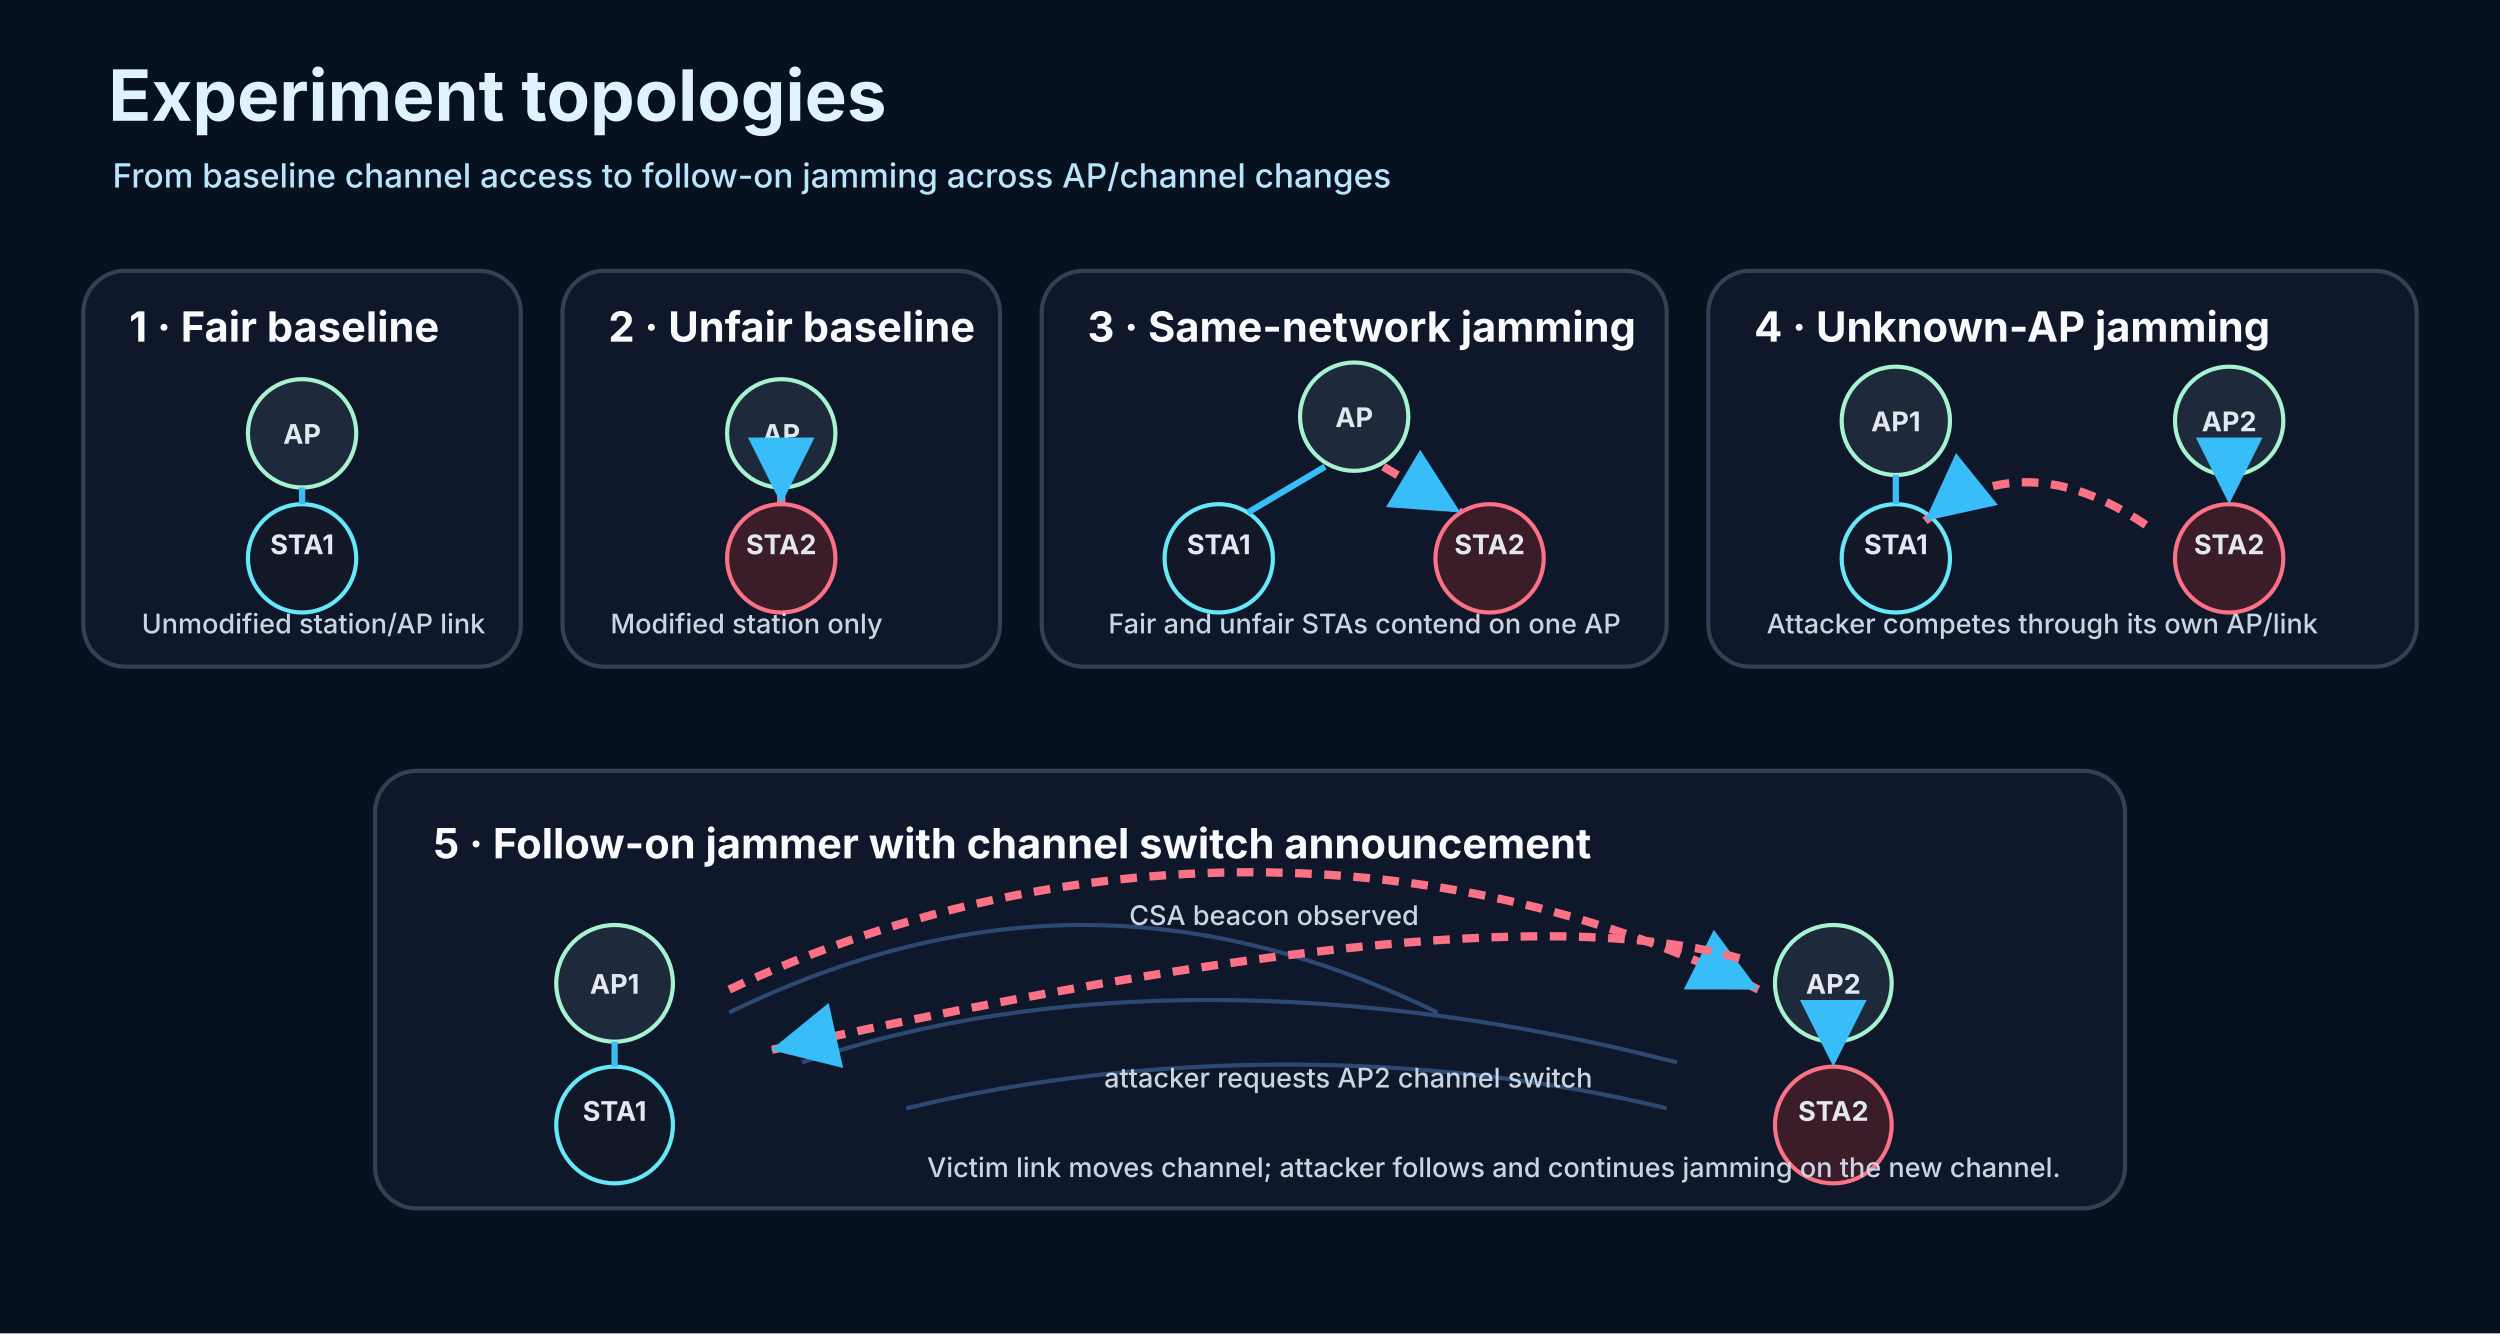
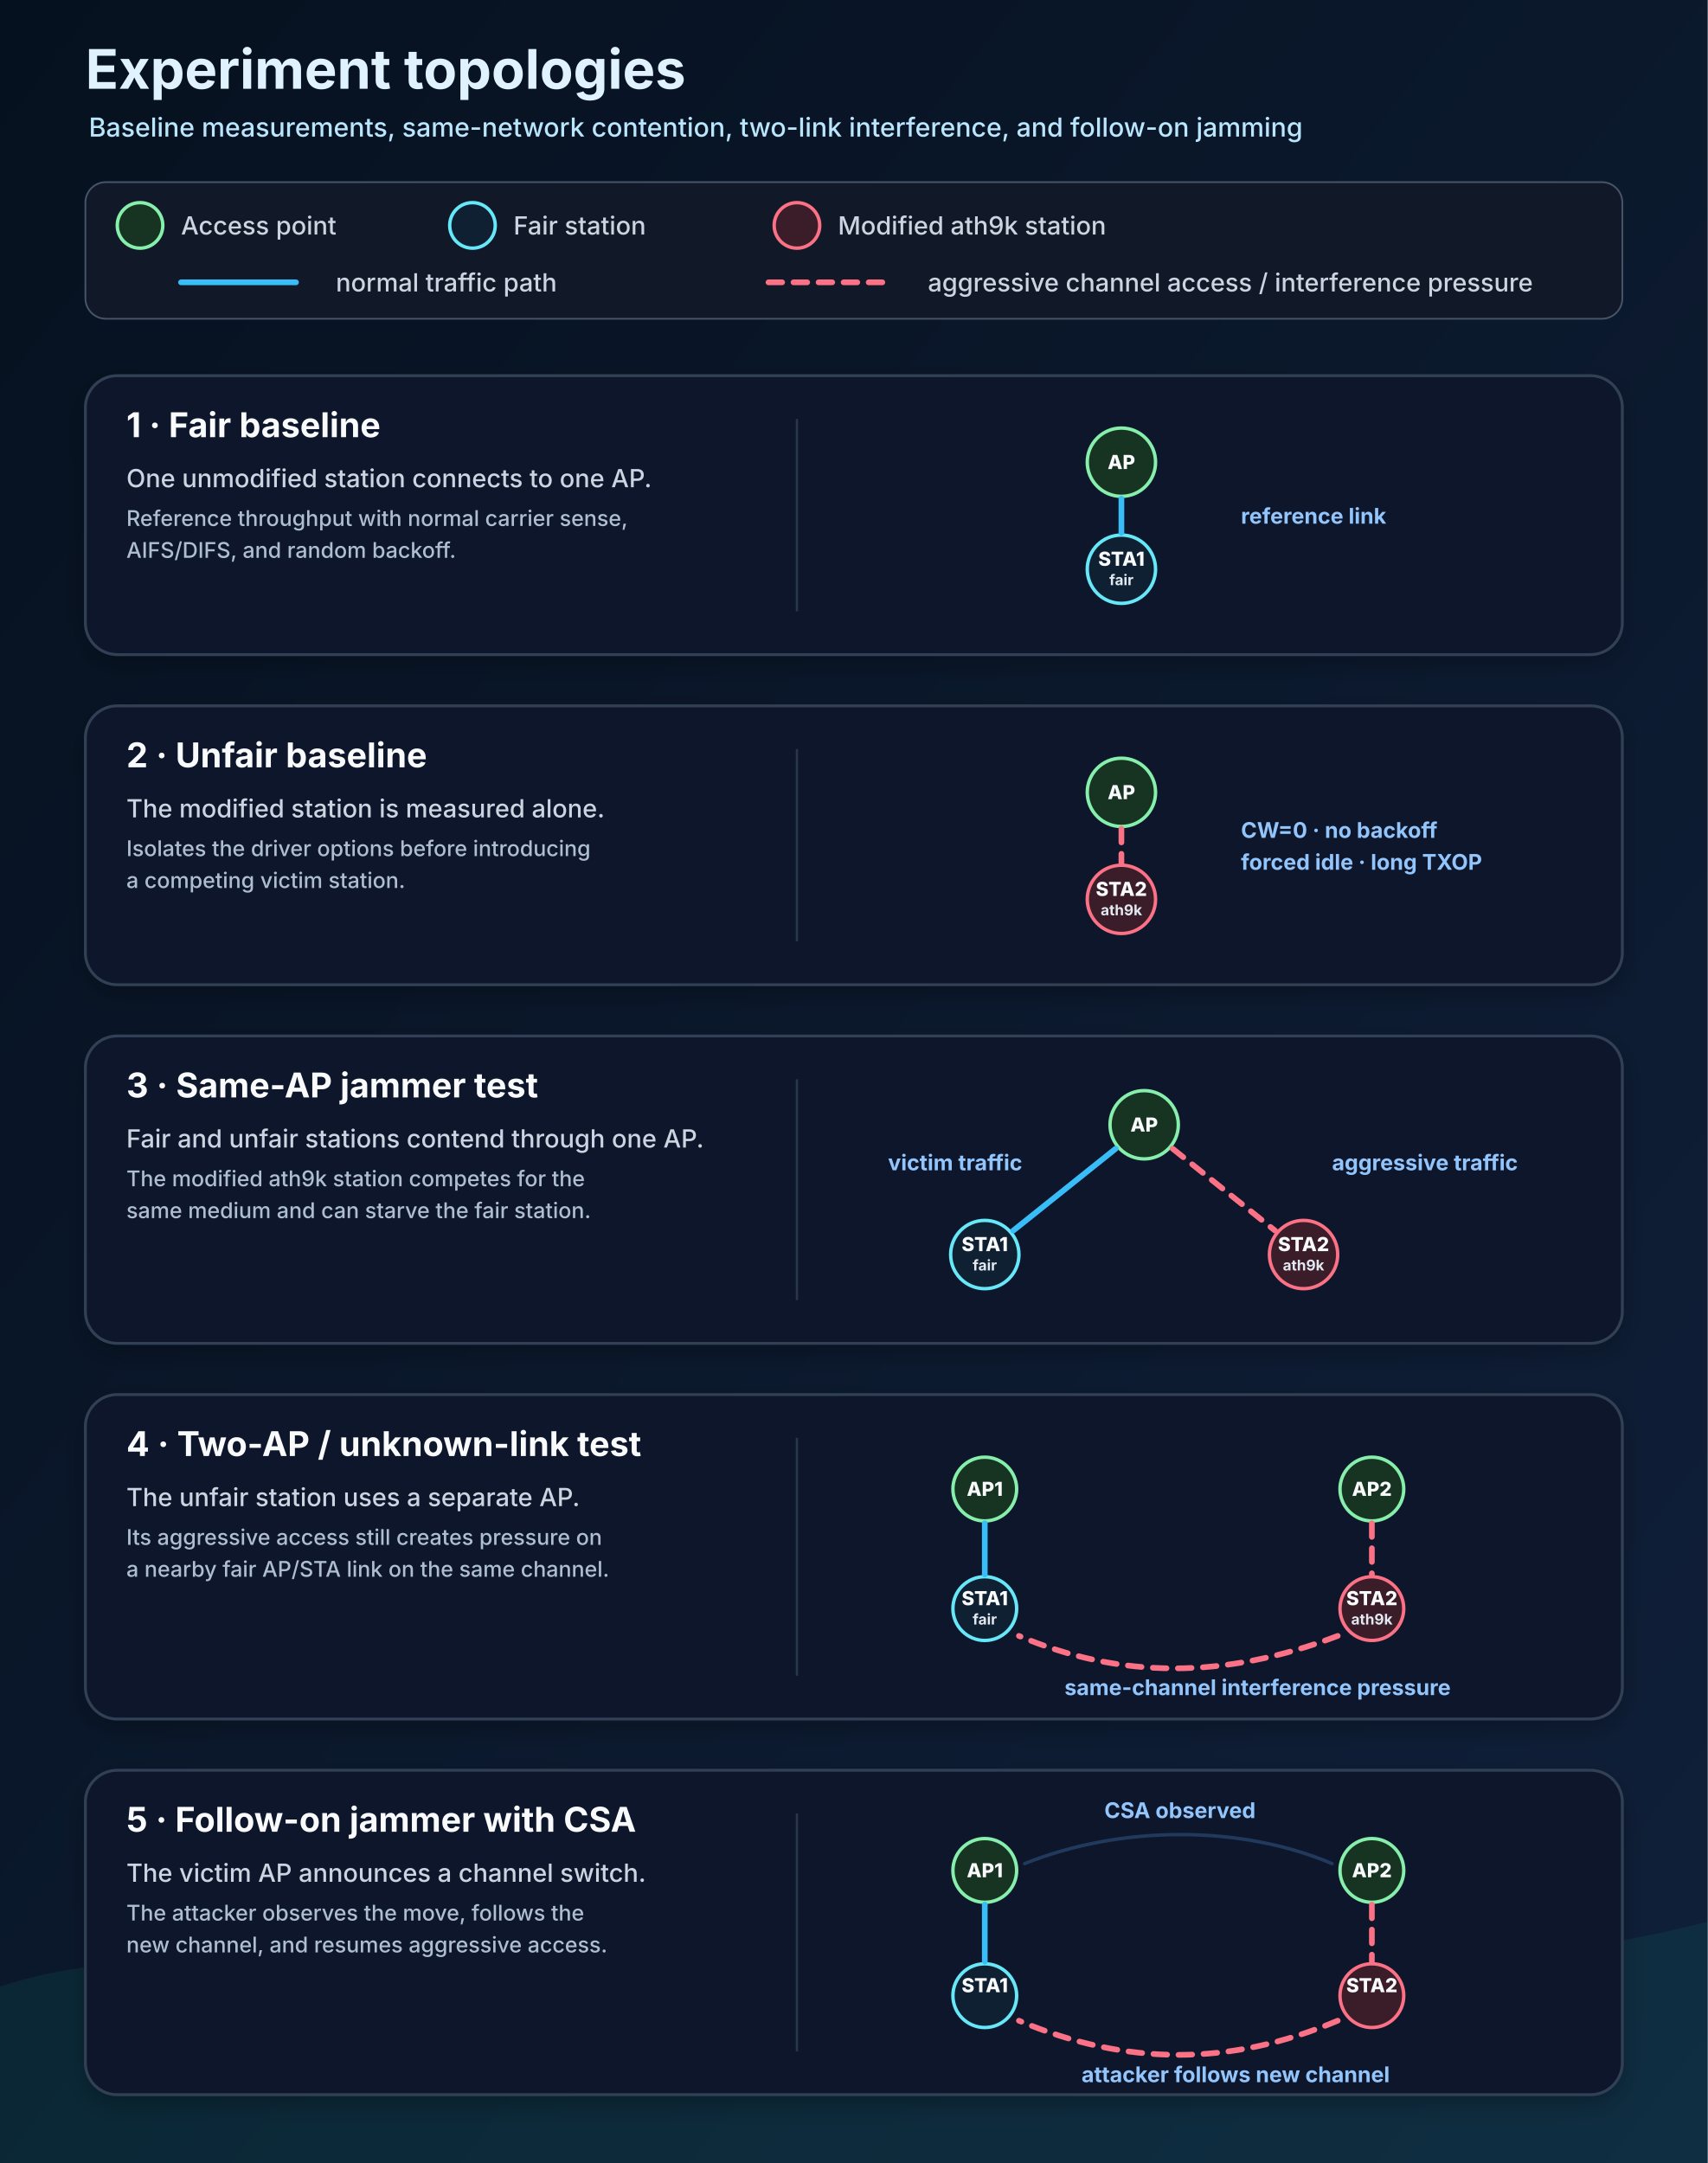
- <svg xmlns="http://www.w3.org/2000/svg" width="1200" height="640" viewBox="0 0 1200 640" role="img" aria-labelledby="title desc">
+ <svg xmlns="http://www.w3.org/2000/svg" width="1500" height="1900" viewBox="0 0 1500 1900" role="img" aria-labelledby="title desc">
  <defs>
-     <marker id="arrow" markerWidth="12" markerHeight="12" refX="10" refY="6" orient="auto">
-       <path d="M2,2 L10,6 L2,10 Z" fill="#38bdf8" />
-     </marker>
-     <style>.bg{fill:#07111f}.title{font:700 34px Inter,Segoe UI,sans-serif;fill:#e0f2fe}.sub{font:500 16px Inter,Segoe UI,sans-serif;fill:#bae6fd}.card{rx:20;fill:#0f172a;stroke:#334155;stroke-width:2}.head{font:700 20px Inter,Segoe UI,sans-serif;fill:#f8fafc}.txt{font:500 13px Inter,Segoe UI,sans-serif;fill:#cbd5e1}.node{fill:#111827;stroke:#67e8f9;stroke-width:2}.jam{fill:#3b1d2a;stroke:#fb7185;stroke-width:2}.ap{fill:#1e293b;stroke:#a7f3d0;stroke-width:2}.lab{font:700 13px Inter,Segoe UI,sans-serif;fill:#e2e8f0}.channel{stroke:#38bdf8;stroke-width:3;fill:none}.attack{stroke:#fb7185;stroke-width:4;stroke-dasharray:8 6;fill:none;marker-end:url(#arrow)}.wifi{stroke:#60a5fa;stroke-width:2;fill:none;opacity:.35}</style>
+     <linearGradient id="bg" x1="0" x2="1" y1="0" y2="1">
+       <stop stop-color="#06111f" />
+       <stop offset="1" stop-color="#10203a" />
+     </linearGradient>
+     <filter id="shadow" x="-10%" y="-10%" width="120%" height="120%">
+       <feDropShadow dx="0" dy="8" stdDeviation="10" flood-color="#000" flood-opacity="0.25" />
+     </filter>
+     <style>
+       .title{font:700 48px Inter,Segoe UI,sans-serif;fill:#e0f2fe}
+       .sub{font:500 23px Inter,Segoe UI,sans-serif;fill:#bae6fd}
+       .card{rx:28;fill:#0f172a;stroke:#334155;stroke-width:2.5;filter:url(#shadow)}
+       .head{font:700 30px Inter,Segoe UI,sans-serif;fill:#f8fafc}
+       .txt{font:500 22px Inter,Segoe UI,sans-serif;fill:#cbd5e1}
+       .small{font:500 19px Inter,Segoe UI,sans-serif;fill:#aebed0}
+       .note{font:700 19px Inter,Segoe UI,sans-serif;fill:#93c5fd}
+       .legend{rx:18;fill:#111827;stroke:#475569;stroke-width:1.5}
+       .ap{fill:#173322;stroke:#86efac;stroke-width:3}
+       .fair{fill:#102033;stroke:#67e8f9;stroke-width:3}
+       .jam{fill:#3b1d2a;stroke:#fb7185;stroke-width:3}
+       .label{font:800 17px Inter,Segoe UI,sans-serif;fill:#f8fafc}
+       .sublabel{font:700 13px Inter,Segoe UI,sans-serif;fill:#e2e8f0}
+       .normal{stroke:#38bdf8;stroke-width:5;fill:none;stroke-linecap:round}
+       .attack{stroke:#fb7185;stroke-width:5;stroke-dasharray:12 10;fill:none;stroke-linecap:round}
+       .thin{stroke:#60a5fa;stroke-width:3;fill:none;opacity:.25;stroke-linecap:round}
+       .divider{stroke:#334155;stroke-width:2;opacity:.75}
+     </style>
  </defs>
-   <rect width="1200" height="640" class="bg" />
-   <path d="M0 0 H1200 V640 H0 Z" fill="url(#grid)" opacity=".1" />
-   <text x="52" y="58" class="title">Experiment topologies</text>
-   <text x="54" y="90" class="sub">From baseline channel access to follow-on jamming across AP/channel changes</text>
-   <g transform="translate(40,130)">
-     <rect width="210" height="190" class="card" />
-     <text x="22" y="34" class="head">1 · Fair baseline</text>
-     <circle cx="105" cy="78" r="26" class="ap" />
-     <text x="105" y="83" text-anchor="middle" class="lab">AP</text>
-     <circle cx="105" cy="138" r="26" class="node" />
-     <text x="105" y="136" text-anchor="middle" class="lab">STA1</text>
-     <path d="M105 104 V112" class="channel" />
-     <text x="28" y="174" class="txt">Unmodified station/AP link</text>
+   <rect width="1500" height="1900" fill="url(#bg)" />
+   <path d="M0 1745 C230 1670 430 1825 730 1750 C980 1690 1200 1765 1500 1688 L1500 1900 L0 1900 Z" fill="#0f766e" opacity="0.16" />
+   <text x="75" y="78" class="title">Experiment topologies</text>
+   <text x="78" y="120" class="sub">Baseline measurements, same-network contention, two-link interference, and follow-on jamming</text>
+   <g transform="translate(75,160)">
+     <rect width="1350" height="120" class="legend" />
+     <circle cx="48" cy="38" r="20" class="ap" />
+     <text x="84" y="46" class="txt">Access point</text>
+     <circle cx="340" cy="38" r="20" class="fair" />
+     <text x="376" y="46" class="txt">Fair station</text>
+     <circle cx="625" cy="38" r="20" class="jam" />
+     <text x="661" y="46" class="txt">Modified ath9k station</text>
+     <line x1="84" y1="88" x2="185" y2="88" class="normal" />
+     <text x="220" y="96" class="txt">normal traffic path</text>
+     <line x1="600" y1="88" x2="705" y2="88" class="attack" />
+     <text x="740" y="96" class="txt">aggressive channel access / interference pressure</text>
  </g>
-   <g transform="translate(270,130)">
-     <rect width="210" height="190" class="card" />
-     <text x="22" y="34" class="head">2 · Unfair baseline</text>
-     <circle cx="105" cy="78" r="26" class="ap" />
-     <text x="105" y="83" text-anchor="middle" class="lab">AP</text>
-     <circle cx="105" cy="138" r="26" class="jam" />
-     <text x="105" y="136" text-anchor="middle" class="lab">STA2</text>
-     <path d="M105 104 V112" class="attack" />
-     <text x="23" y="174" class="txt">Modified station only</text>
+   <g transform="translate(75,330)">
+     <rect width="1350" height="245" class="card" />
+     <text x="36" y="54" class="head">1 · Fair baseline</text>
+     <text x="36" y="98" class="txt">One unmodified station connects to one AP.</text>
+     <text x="36" y="132" class="small">Reference throughput with normal carrier sense,</text>
+     <text x="36" y="160" class="small">AIFS/DIFS, and random backoff.</text>
+     <line x1="625" y1="38" x2="625" y2="207" class="divider" />
+     <circle cx="910" cy="76" r="30" class="ap" />
+     <text x="910" y="82" text-anchor="middle" class="label">AP</text>
+     <circle cx="910" cy="170" r="30" class="fair" />
+     <text x="910" y="167" text-anchor="middle" class="label">STA1</text>
+     <text x="910" y="184" text-anchor="middle" class="sublabel">fair</text>
+     <line x1="910" y1="108" x2="910" y2="138" class="normal" />
+     <text x="1015" y="130" class="note">reference link</text>
  </g>
-   <g transform="translate(500,130)">
-     <rect width="300" height="190" class="card" />
-     <text x="22" y="34" class="head">3 · Same-network jamming</text>
-     <circle cx="150" cy="70" r="26" class="ap" />
-     <text x="150" y="75" text-anchor="middle" class="lab">AP</text>
-     <circle cx="85" cy="138" r="26" class="node" />
-     <text x="85" y="136" text-anchor="middle" class="lab">STA1</text>
-     <circle cx="215" cy="138" r="26" class="jam" />
-     <text x="215" y="136" text-anchor="middle" class="lab">STA2</text>
-     <path d="M136 94 L99 116" class="channel" />
-     <path d="M164 94 L201 116" class="attack" />
-     <text x="32" y="174" class="txt">Fair and unfair STAs contend on one AP</text>
+   <g transform="translate(75,620)">
+     <rect width="1350" height="245" class="card" />
+     <text x="36" y="54" class="head">2 · Unfair baseline</text>
+     <text x="36" y="98" class="txt">The modified station is measured alone.</text>
+     <text x="36" y="132" class="small">Isolates the driver options before introducing</text>
+     <text x="36" y="160" class="small">a competing victim station.</text>
+     <line x1="625" y1="38" x2="625" y2="207" class="divider" />
+     <circle cx="910" cy="76" r="30" class="ap" />
+     <text x="910" y="82" text-anchor="middle" class="label">AP</text>
+     <circle cx="910" cy="170" r="30" class="jam" />
+     <text x="910" y="167" text-anchor="middle" class="label">STA2</text>
+     <text x="910" y="184" text-anchor="middle" class="sublabel">ath9k</text>
+     <line x1="910" y1="108" x2="910" y2="138" class="attack" />
+     <text x="1015" y="116" class="note">CW=0 · no backoff</text>
+     <text x="1015" y="144" class="note">forced idle · long TXOP</text>
  </g>
-   <g transform="translate(820,130)">
-     <rect width="340" height="190" class="card" />
-     <text x="22" y="34" class="head">4 · Unknown-AP jamming</text>
-     <circle cx="90" cy="72" r="26" class="ap" />
-     <text x="90" y="77" text-anchor="middle" class="lab">AP1</text>
-     <circle cx="90" cy="138" r="26" class="node" />
-     <text x="90" y="136" text-anchor="middle" class="lab">STA1</text>
-     <circle cx="250" cy="72" r="26" class="ap" />
-     <text x="250" y="77" text-anchor="middle" class="lab">AP2</text>
-     <circle cx="250" cy="138" r="26" class="jam" />
-     <text x="250" y="136" text-anchor="middle" class="lab">STA2</text>
-     <path d="M90 98 V112" class="channel" />
-     <path d="M250 98 V112" class="attack" />
-     <path d="M210 122 C170 95 135 95 104 120" class="attack" />
-     <text x="28" y="174" class="txt">Attacker competes through its own AP/link</text>
+   <g transform="translate(75,910)">
+     <rect width="1350" height="270" class="card" />
+     <text x="36" y="54" class="head">3 · Same-AP jammer test</text>
+     <text x="36" y="98" class="txt">Fair and unfair stations contend through one AP.</text>
+     <text x="36" y="132" class="small">The modified ath9k station competes for the</text>
+     <text x="36" y="160" class="small">same medium and can starve the fair station.</text>
+     <line x1="625" y1="38" x2="625" y2="232" class="divider" />
+     <circle cx="930" cy="78" r="30" class="ap" />
+     <text x="930" y="84" text-anchor="middle" class="label">AP</text>
+     <circle cx="790" cy="192" r="30" class="fair" />
+     <text x="790" y="189" text-anchor="middle" class="label">STA1</text>
+     <text x="790" y="206" text-anchor="middle" class="sublabel">fair</text>
+     <circle cx="1070" cy="192" r="30" class="jam" />
+     <text x="1070" y="189" text-anchor="middle" class="label">STA2</text>
+     <text x="1070" y="206" text-anchor="middle" class="sublabel">ath9k</text>
+     <line x1="905" y1="99" x2="815" y2="171" class="normal" />
+     <line x1="955" y1="99" x2="1045" y2="171" class="attack" />
+     <text x="705" y="118" class="note">victim traffic</text>
+     <text x="1095" y="118" class="note">aggressive traffic</text>
  </g>
-   <g transform="translate(180,370)">
-     <rect width="840" height="210" class="card" />
-     <text x="28" y="42" class="head">5 · Follow-on jammer with channel switch announcement</text>
-     <circle cx="115" cy="102" r="28" class="ap" />
-     <text x="115" y="107" text-anchor="middle" class="lab">AP1</text>
-     <circle cx="115" cy="170" r="28" class="node" />
-     <text x="115" y="168" text-anchor="middle" class="lab">STA1</text>
-     <circle cx="700" cy="102" r="28" class="ap" />
-     <text x="700" y="107" text-anchor="middle" class="lab">AP2</text>
-     <circle cx="700" cy="170" r="28" class="jam" />
-     <text x="700" y="168" text-anchor="middle" class="lab">STA2</text>
-     <path d="M115 130 V142" class="channel" />
-     <path d="M700 130 V142" class="attack" />
-     <path d="M170 116 C285 60 395 60 510 116" class="wifi" />
-     <path d="M205 140 C320 100 470 100 625 140" class="wifi" />
-     <path d="M255 162 C370 134 505 134 620 162" class="wifi" />
-     <path d="M170 105 C340 25 525 35 664 105" class="attack" />
-     <text x="362" y="74" class="txt">CSA beacon observed</text>
-     <path d="M655 90 C585 70 455 75 190 134" class="attack" />
-     <text x="350" y="152" class="txt">attacker requests AP2 channel switch</text>
-     <text x="265" y="195" class="txt">Victim link moves channel; attacker follows and continues jamming on the new channel.</text>
+   <g transform="translate(75,1225)">
+     <rect width="1350" height="285" class="card" />
+     <text x="36" y="54" class="head">4 · Two-AP / unknown-link test</text>
+     <text x="36" y="98" class="txt">The unfair station uses a separate AP.</text>
+     <text x="36" y="132" class="small">Its aggressive access still creates pressure on</text>
+     <text x="36" y="160" class="small">a nearby fair AP/STA link on the same channel.</text>
+     <line x1="625" y1="38" x2="625" y2="247" class="divider" />
+     <circle cx="790" cy="83" r="28" class="ap" />
+     <text x="790" y="89" text-anchor="middle" class="label">AP1</text>
+     <circle cx="790" cy="188" r="28" class="fair" />
+     <text x="790" y="185" text-anchor="middle" class="label">STA1</text>
+     <text x="790" y="202" text-anchor="middle" class="sublabel">fair</text>
+     <line x1="790" y1="113" x2="790" y2="158" class="normal" />
+     <circle cx="1130" cy="83" r="28" class="ap" />
+     <text x="1130" y="89" text-anchor="middle" class="label">AP2</text>
+     <circle cx="1130" cy="188" r="28" class="jam" />
+     <text x="1130" y="185" text-anchor="middle" class="label">STA2</text>
+     <text x="1130" y="202" text-anchor="middle" class="sublabel">ath9k</text>
+     <line x1="1130" y1="113" x2="1130" y2="158" class="attack" />
+     <path d="M1100 212 C1000 250 910 250 820 212" class="attack" />
+     <text x="860" y="264" class="note">same-channel interference pressure</text>
+   </g>
+   <g transform="translate(75,1555)">
+     <rect width="1350" height="285" class="card" />
+     <text x="36" y="54" class="head">5 · Follow-on jammer with CSA</text>
+     <text x="36" y="98" class="txt">The victim AP announces a channel switch.</text>
+     <text x="36" y="132" class="small">The attacker observes the move, follows the</text>
+     <text x="36" y="160" class="small">new channel, and resumes aggressive access.</text>
+     <line x1="625" y1="38" x2="625" y2="247" class="divider" />
+     <circle cx="790" cy="88" r="28" class="ap" />
+     <text x="790" y="94" text-anchor="middle" class="label">AP1</text>
+     <circle cx="790" cy="198" r="28" class="fair" />
+     <text x="790" y="195" text-anchor="middle" class="label">STA1</text>
+     <line x1="790" y1="118" x2="790" y2="168" class="normal" />
+     <circle cx="1130" cy="88" r="28" class="ap" />
+     <text x="1130" y="94" text-anchor="middle" class="label">AP2</text>
+     <circle cx="1130" cy="198" r="28" class="jam" />
+     <text x="1130" y="195" text-anchor="middle" class="label">STA2</text>
+     <line x1="1130" y1="118" x2="1130" y2="168" class="attack" />
+     <path d="M825 82 C910 48 1015 48 1095 82" class="thin" />
+     <text x="895" y="42" class="note">CSA observed</text>
+     <path d="M1100 220 C1005 260 915 260 820 220" class="attack" />
+     <text x="875" y="274" class="note">attacker follows new channel</text>
  </g>
</svg>
